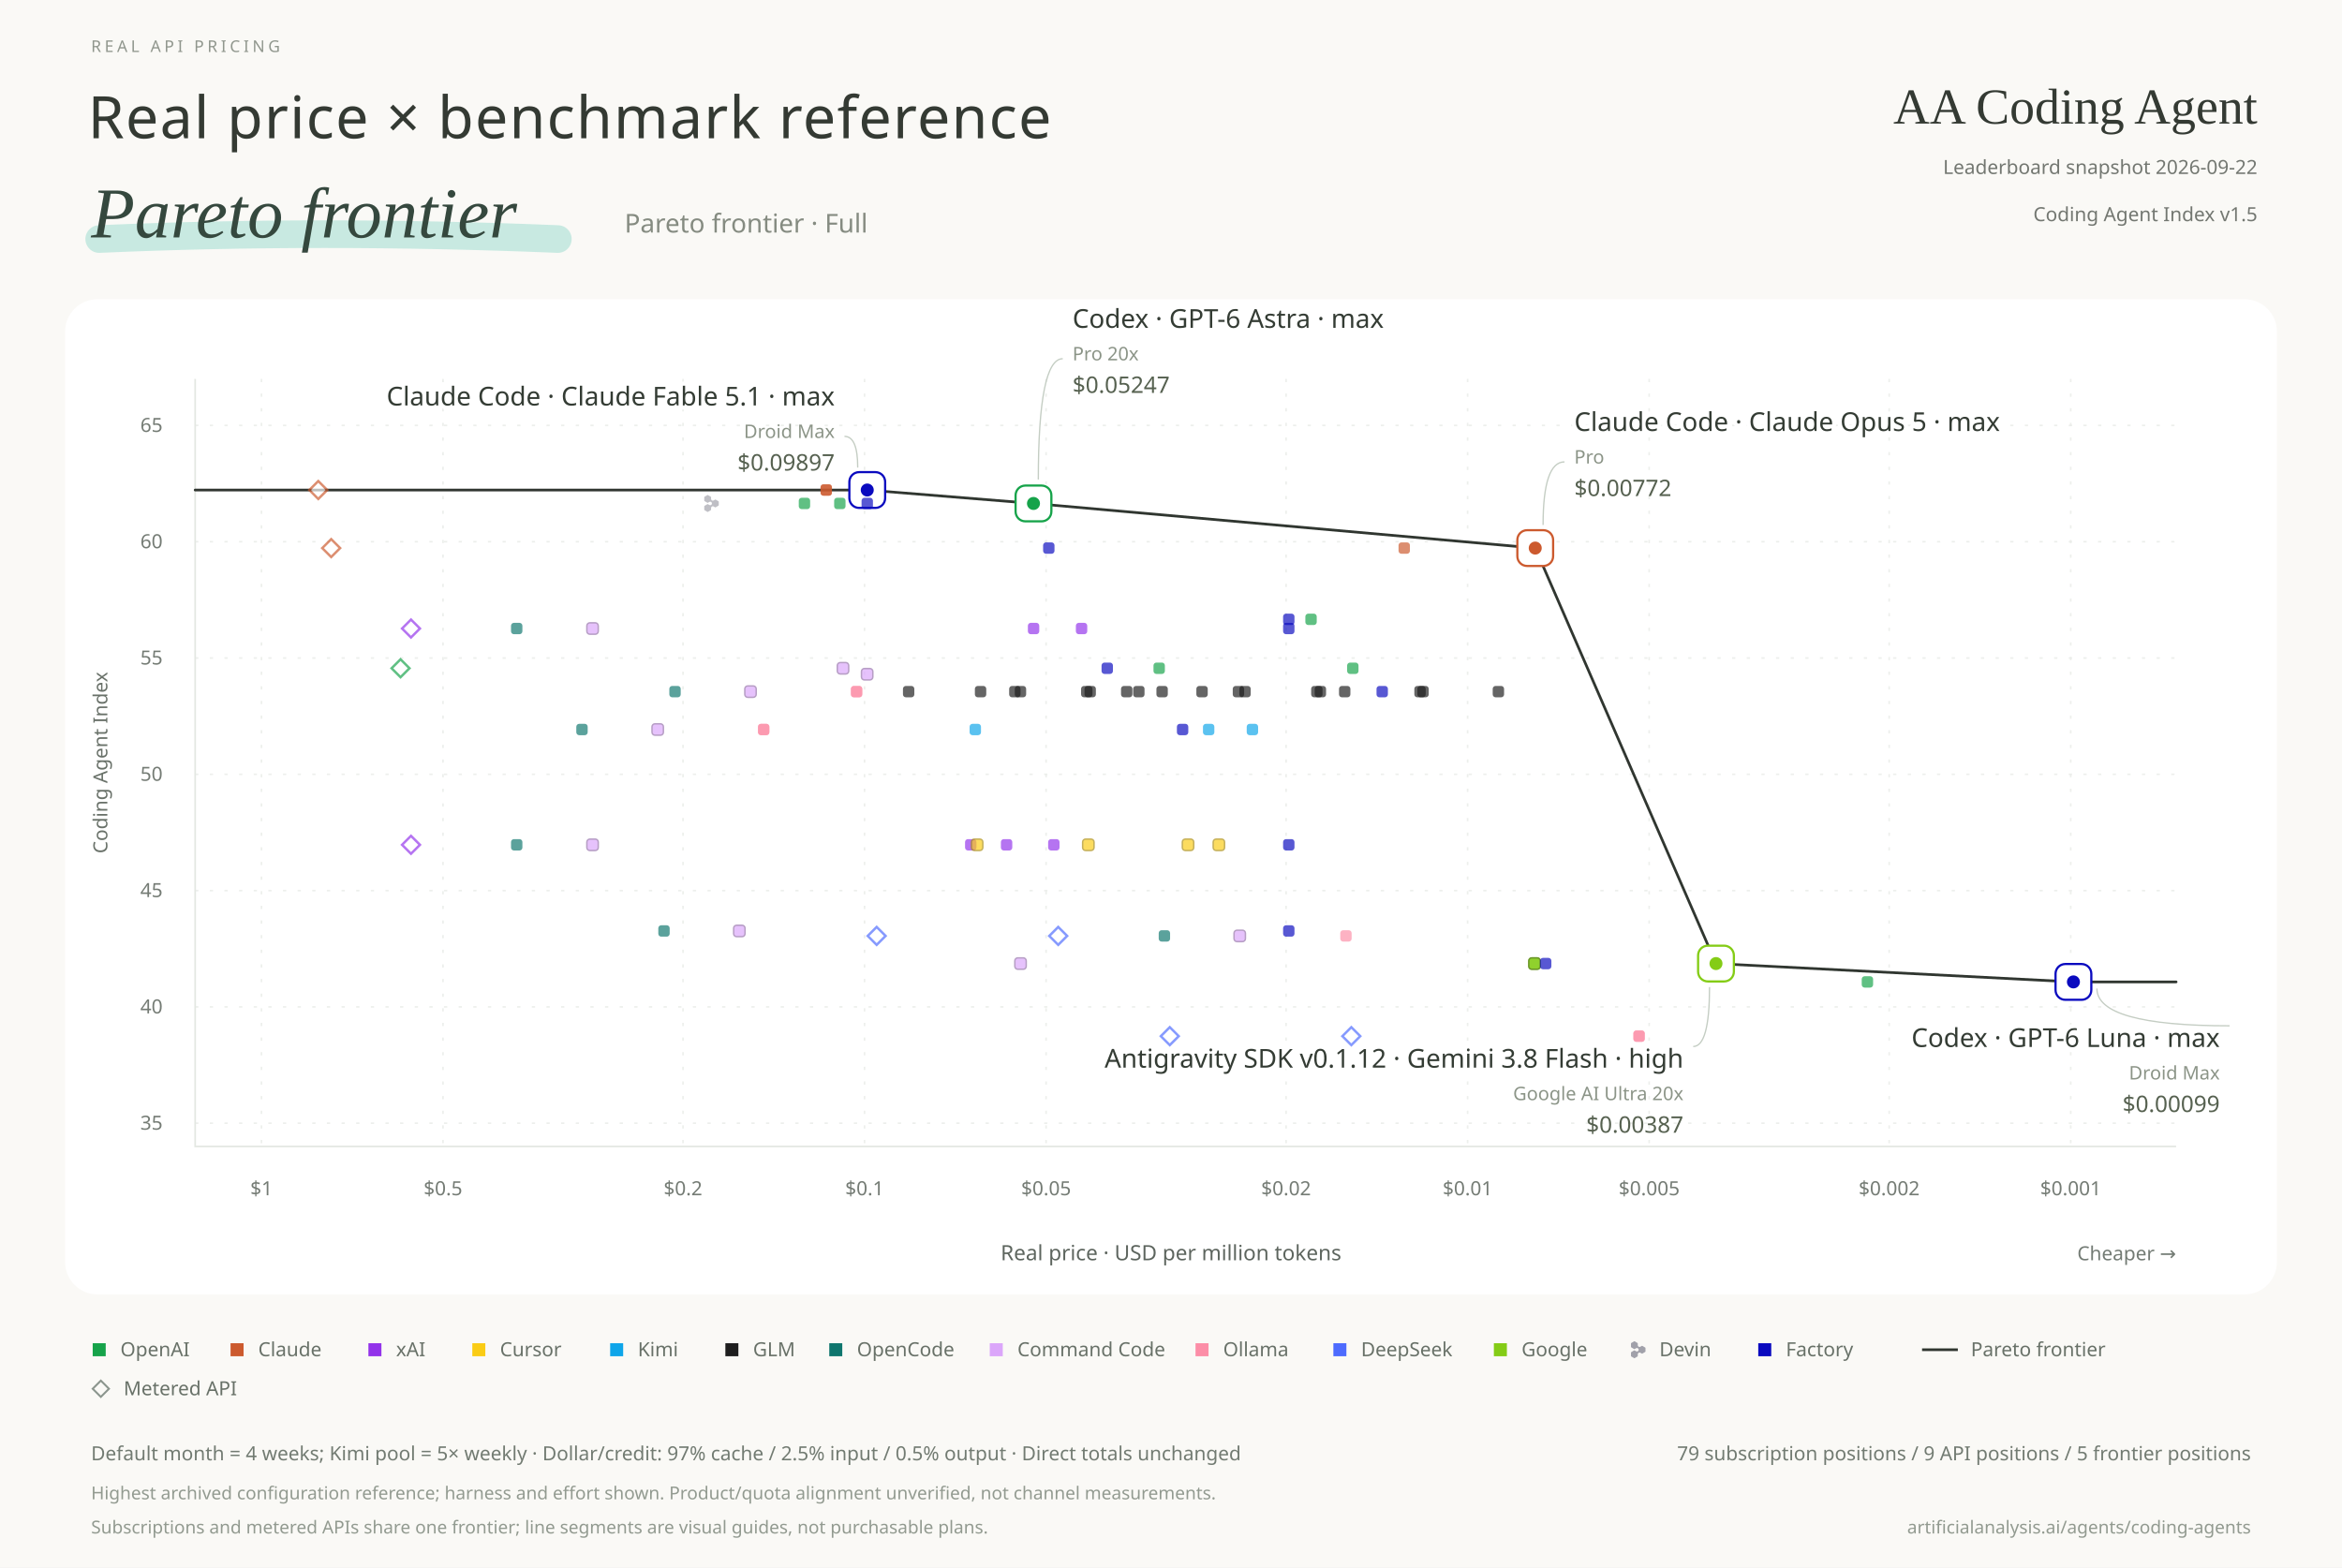
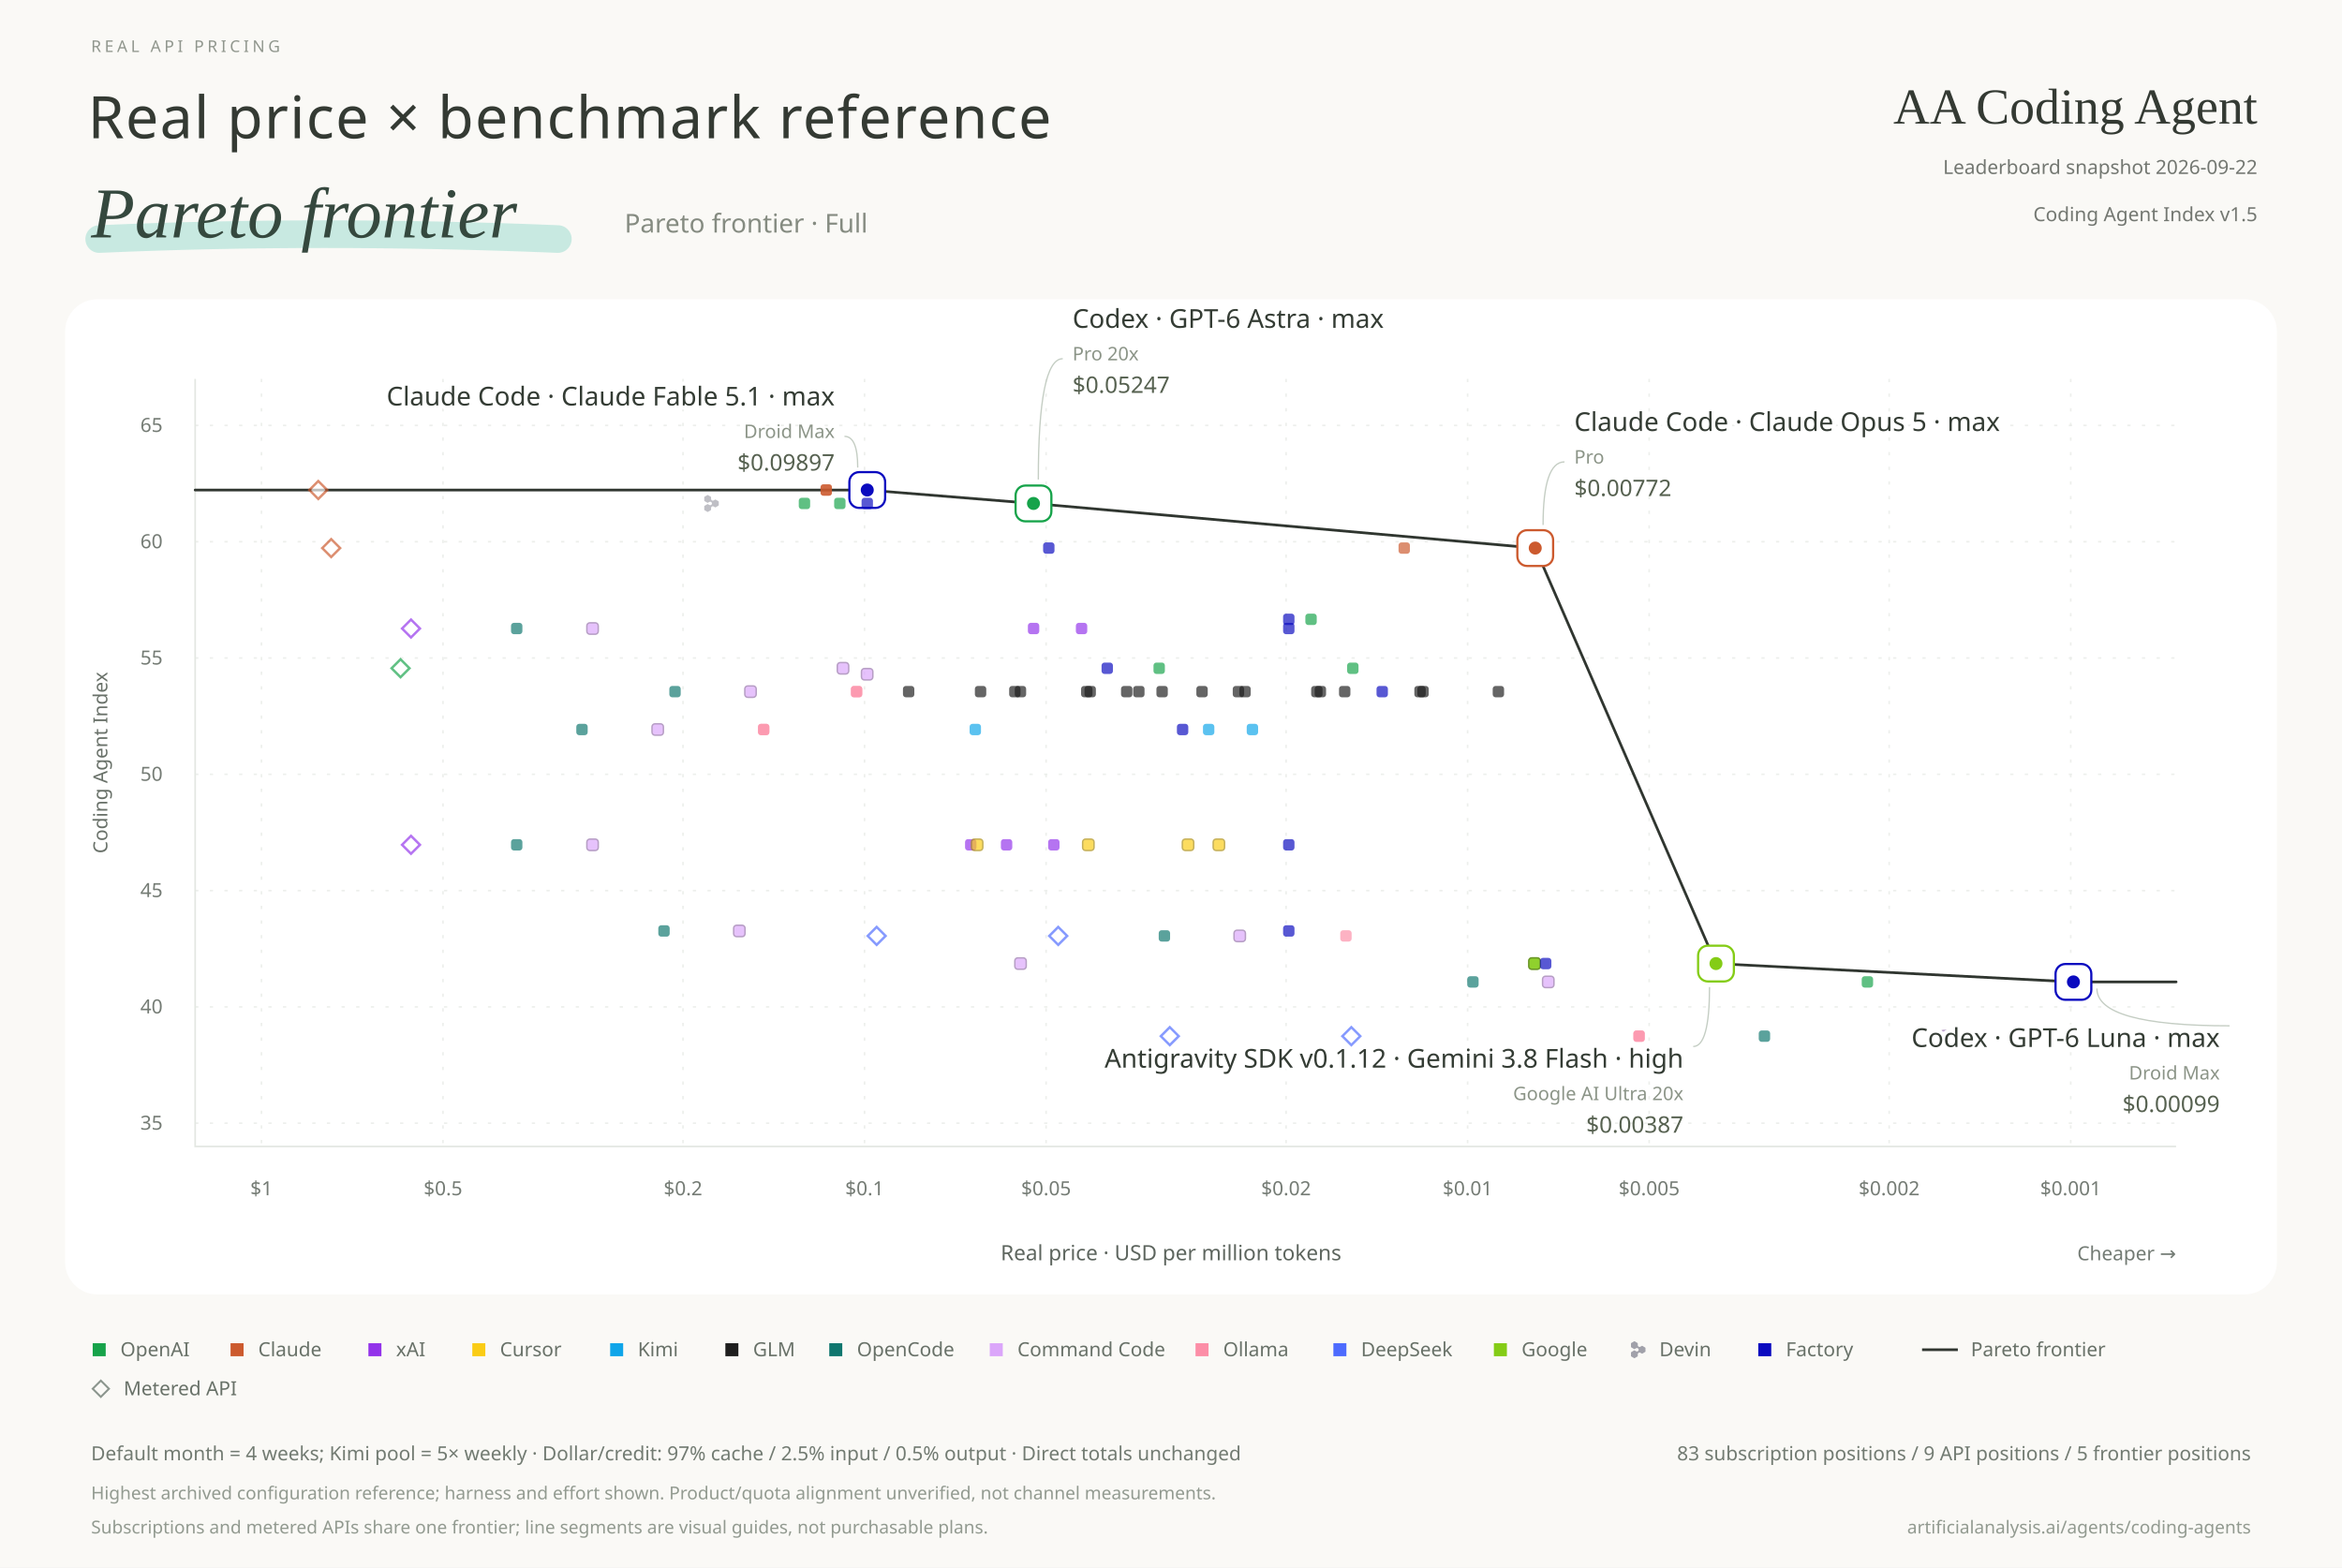
<svg xmlns="http://www.w3.org/2000/svg" width="1440" height="964" viewBox="0 0 1440 964" role="img" aria-labelledby="title desc">
  <style>text{font-family:"Microsoft YaHei","Segoe UI",sans-serif} .serif{font-family:"Times New Roman",serif} .number{font-family:"Segoe UI",sans-serif;font-variant-numeric:tabular-nums} .label-name{paint-order:stroke;stroke:#fff;stroke-width:5px;stroke-linejoin:round} .point:hover{opacity:1}</style>
  <rect width="1440" height="964" fill="#FAF9F6" />
  <text x="56.000" y="32.000" font-size="10" fill="#90968D" text-anchor="start" font-weight="400" letter-spacing="2.1">REAL API PRICING</text>
  <text x="54.000" y="85.000" font-size="36" fill="#343A33" text-anchor="start" font-weight="300" letter-spacing=".8">Real price × benchmark reference</text>
  <path d="M61 147 Q197 141 343 147" stroke="#9FDDD0" stroke-width="17" stroke-linecap="round" opacity=".55" fill="none" />
  <text x="56.000" y="146.000" font-size="44" fill="#35483E" text-anchor="start" font-weight="400" class="serif" font-style="italic">Pareto frontier</text>
  <text x="384.000" y="143.000" font-size="16" fill="#858B81" text-anchor="start" font-weight="300">Pareto frontier · Full</text>
  <text x="1388.000" y="76.000" font-size="31" fill="#343A33" text-anchor="end" font-weight="400" class="serif">AA Coding Agent</text>
  <text x="1388.000" y="107.000" font-size="12" fill="#737771" text-anchor="end" font-weight="400">Leaderboard snapshot  2026-09-22</text>
  <text x="1388.000" y="136.000" font-size="12" fill="#737771" text-anchor="end" font-weight="400">Coding Agent Index v1.5</text>
  <rect x="40" y="184" width="1360" height="612" rx="20" fill="#FFFFFF" />
  <path d="M1273.198 233V705" stroke="#E8EBE7" stroke-dasharray="2 7" opacity=".8" />
  <text x="1273.198" y="735.000" font-size="12" fill="#747B74" text-anchor="middle" font-weight="400" class="number">$0.001</text>
  <path d="M1161.573 233V705" stroke="#E8EBE7" stroke-dasharray="2 7" opacity=".8" />
  <text x="1161.573" y="735.000" font-size="12" fill="#747B74" text-anchor="middle" font-weight="400" class="number">$0.002</text>
  <path d="M1014.011 233V705" stroke="#E8EBE7" stroke-dasharray="2 7" opacity=".8" />
  <text x="1014.011" y="735.000" font-size="12" fill="#747B74" text-anchor="middle" font-weight="400" class="number">$0.005</text>
  <path d="M902.385 233V705" stroke="#E8EBE7" stroke-dasharray="2 7" opacity=".8" />
  <text x="902.385" y="735.000" font-size="12" fill="#747B74" text-anchor="middle" font-weight="400" class="number">$0.01</text>
  <path d="M790.759 233V705" stroke="#E8EBE7" stroke-dasharray="2 7" opacity=".8" />
  <text x="790.759" y="735.000" font-size="12" fill="#747B74" text-anchor="middle" font-weight="400" class="number">$0.02</text>
  <path d="M643.198 233V705" stroke="#E8EBE7" stroke-dasharray="2 7" opacity=".8" />
  <text x="643.198" y="735.000" font-size="12" fill="#747B74" text-anchor="middle" font-weight="400" class="number">$0.05</text>
  <path d="M531.572 233V705" stroke="#E8EBE7" stroke-dasharray="2 7" opacity=".8" />
  <text x="531.572" y="735.000" font-size="12" fill="#747B74" text-anchor="middle" font-weight="400" class="number">$0.1</text>
  <path d="M419.946 233V705" stroke="#E8EBE7" stroke-dasharray="2 7" opacity=".8" />
  <text x="419.946" y="735.000" font-size="12" fill="#747B74" text-anchor="middle" font-weight="400" class="number">$0.2</text>
  <path d="M272.384 233V705" stroke="#E8EBE7" stroke-dasharray="2 7" opacity=".8" />
  <text x="272.384" y="735.000" font-size="12" fill="#747B74" text-anchor="middle" font-weight="400" class="number">$0.5</text>
  <path d="M160.758 233V705" stroke="#E8EBE7" stroke-dasharray="2 7" opacity=".8" />
  <text x="160.758" y="735.000" font-size="12" fill="#747B74" text-anchor="middle" font-weight="400" class="number">$1</text>
  <path d="M120 690.697H1338" stroke="#E8EBE7" stroke-dasharray="2 7" opacity=".8" />
  <text x="100.000" y="694.697" font-size="12" fill="#747B74" text-anchor="end" font-weight="400" class="number">35</text>
  <path d="M120 619.182H1338" stroke="#E8EBE7" stroke-dasharray="2 7" opacity=".8" />
  <text x="100.000" y="623.182" font-size="12" fill="#747B74" text-anchor="end" font-weight="400" class="number">40</text>
  <path d="M120 547.667H1338" stroke="#E8EBE7" stroke-dasharray="2 7" opacity=".8" />
  <text x="100.000" y="551.667" font-size="12" fill="#747B74" text-anchor="end" font-weight="400" class="number">45</text>
  <path d="M120 476.152H1338" stroke="#E8EBE7" stroke-dasharray="2 7" opacity=".8" />
  <text x="100.000" y="480.152" font-size="12" fill="#747B74" text-anchor="end" font-weight="400" class="number">50</text>
  <path d="M120 404.636H1338" stroke="#E8EBE7" stroke-dasharray="2 7" opacity=".8" />
  <text x="100.000" y="408.636" font-size="12" fill="#747B74" text-anchor="end" font-weight="400" class="number">55</text>
  <path d="M120 333.121H1338" stroke="#E8EBE7" stroke-dasharray="2 7" opacity=".8" />
  <text x="100.000" y="337.121" font-size="12" fill="#747B74" text-anchor="end" font-weight="400" class="number">60</text>
  <path d="M120 261.606H1338" stroke="#E8EBE7" stroke-dasharray="2 7" opacity=".8" />
  <text x="100.000" y="265.606" font-size="12" fill="#747B74" text-anchor="end" font-weight="400" class="number">65</text>
  <path d="M120 233V705H1338" fill="none" stroke="#E3E7E2" />
  <text x="66.000" y="469.000" font-size="12" fill="#697169" text-anchor="middle" font-weight="400" transform="rotate(-90 66 469.0)">Coding Agent Index</text>
  <text x="720.000" y="775.000" font-size="13" fill="#5D655E" text-anchor="middle" font-weight="400">Real price · USD per million tokens</text>
  <text x="1338.000" y="775.000" font-size="12" fill="#737B74" text-anchor="end" font-weight="400">Cheaper →</text>
  <path id="frontier" d="M120.000,301.333 L533.238,301.333 L635.445,309.593 L943.954,337.035 L1055.090,592.532 L1274.865,603.815 L1338.000,603.815" fill="none" stroke="#303630" stroke-width="1.65" stroke-linecap="round" stroke-linejoin="round" />
  <g class="point" data-billing="subscription" data-frontier="false" data-price="0.032467532" data-score="54.5591" data-x="712.733" data-y="410.943" transform="translate(712.733 410.943)">
    <rect x="-3.5" y="-3.5" width="7" height="7" rx="1.8" fill="#16A34A" opacity=".68" />
  </g>
  <g class="point" data-billing="subscription" data-frontier="false" data-price="0.015501473" data-score="54.5591" data-x="831.792" data-y="410.943" transform="translate(831.792 410.943)">
    <rect x="-3.5" y="-3.5" width="7" height="7" rx="1.8" fill="#16A34A" opacity=".68" />
  </g>
  <g class="point" data-billing="subscription" data-frontier="false" data-price="0.12578616" data-score="61.645" data-x="494.626" data-y="309.593" transform="translate(494.626 309.593)">
    <rect x="-3.5" y="-3.5" width="7" height="7" rx="1.8" fill="#16A34A" opacity=".68" />
  </g>
  <g class="point" data-billing="subscription" data-frontier="false" data-price="0.018181818" data-score="56.6626" data-x="806.108" data-y="380.856" transform="translate(806.108 380.856)">
    <rect x="-3.5" y="-3.5" width="7" height="7" rx="1.8" fill="#16A34A" opacity=".68" />
  </g>
  <g class="point" data-billing="subscription" data-frontier="false" data-price="0.0021732044" data-score="41.0744" data-x="1148.197" data-y="603.815" transform="translate(1148.197 603.815)">
    <rect x="-3.5" y="-3.5" width="7" height="7" rx="1.8" fill="#16A34A" opacity=".68" />
  </g>
  <g class="point" data-billing="subscription" data-frontier="true" data-price="0.052465897" data-score="61.645" data-x="635.445" data-y="309.593" transform="translate(635.445 309.593)">
    <rect x="-11" y="-11" width="22" height="22" rx="6" fill="#FFF" stroke="#16A34A" stroke-width="1.35" />
    <circle r="4" fill="#16A34A" />
  </g>
  <g class="point" data-billing="subscription" data-frontier="false" data-price="0.1793722" data-score="61.645" data-x="437.476" data-y="309.593" transform="translate(437.476 309.593)">
    <path transform="translate(-4.46 -5.23) scale(0.091)" d="M0 38.652V14.835C7.06768e-06 13.788 0.546 12.821 1.431 12.298L21.581 0.393C22.467 -0.131 23.558 -0.131 24.444 0.393L44.594 12.298C45.48 12.821 46.025 13.788 46.025 14.835V26.998C46.114 31.04 48.201 34.938 51.872 37.108C55.544 39.277 59.886 39.178 63.351 37.235L73.644 31.153C74.53 30.63 75.621 30.63 76.507 31.153L96.657 43.058C97.543 43.582 98.088 44.549 98.088 45.596V69.406C98.088 70.453 97.543 71.42 96.657 71.943L76.507 83.849C75.621 84.372 74.53 84.372 73.644 83.849L63.434 77.816C59.956 75.828 55.574 75.71 51.873 77.896C48.202 80.065 46.115 83.963 46.026 88.005V100.165C46.026 101.212 45.48 102.179 44.595 102.702L24.445 114.607C23.559 115.131 22.468 115.131 21.582 114.607L1.432 102.702C0.547 102.179 0.001 101.212 0.001 100.165V76.355C0.001 75.308 0.547 74.341 1.432 73.817L21.582 61.912C22.468 61.389 23.559 61.389 24.445 61.912L34.762 68.008C38.222 69.937 42.553 70.031 46.215 67.867C49.916 65.68 52.006 61.737 52.063 57.66C51.975 53.619 49.887 49.303 46.216 47.133C42.545 44.964 38.202 45.063 34.737 47.006L24.397 53.15C23.507 53.679 22.409 53.678 21.52 53.149L1.423 41.184C0.542 40.66 -7.06754e-06 39.695 0 38.652Z" fill="#A1A1AA" opacity="0.68" />
  </g>
  <g class="point" data-billing="subscription" data-frontier="false" data-price="0.0077450601" data-score="41.8632" data-x="943.536" data-y="592.532" transform="translate(943.536 592.532)">
    <rect x="-3.5" y="-3.5" width="7" height="7" rx="1.8" fill="#84CC16" opacity=".68" stroke="#5A8B0F" stroke-width=".9" />
  </g>
  <g class="point" data-billing="subscription" data-frontier="false" data-price="0.0077481596" data-score="41.8632" data-x="943.472" data-y="592.532" transform="translate(943.472 592.532)">
    <rect x="-3.5" y="-3.5" width="7" height="7" rx="1.8" fill="#84CC16" opacity=".68" stroke="#5A8B0F" stroke-width=".9" />
  </g>
  <g class="point" data-billing="subscription" data-frontier="true" data-price="0.0038742735" data-score="41.8632" data-x="1055.090" data-y="592.532" transform="translate(1055.090 592.532)">
    <rect x="-11" y="-11" width="22" height="22" rx="6" fill="#FFF" stroke="#84CC16" stroke-width="1.35" />
    <circle r="4" fill="#84CC16" />
  </g>
  <g class="point" data-billing="subscription" data-frontier="true" data-price="0.0077249903" data-score="59.7264" data-x="943.954" data-y="337.035" transform="translate(943.954 337.035)">
    <rect x="-11" y="-11" width="22" height="22" rx="6" fill="#FFF" stroke="#CC5A2E" stroke-width="1.35" />
    <circle r="4" fill="#CC5A2E" />
  </g>
  <g class="point" data-billing="subscription" data-frontier="false" data-price="0.012738854" data-score="59.7264" data-x="863.401" data-y="337.035" transform="translate(863.401 337.035)">
    <rect x="-3.5" y="-3.5" width="7" height="7" rx="1.8" fill="#CC5A2E" opacity=".68" />
  </g>
  <g class="point" data-billing="subscription" data-frontier="false" data-price="0.11574074" data-score="62.2225" data-x="508.030" data-y="301.333" transform="translate(508.030 301.333)">
    <rect x="-3.5" y="-3.5" width="7" height="7" rx="1.8" fill="#CC5A2E" opacity=".68" />
  </g>
  <g class="point" data-billing="subscription" data-frontier="false" data-price="0.058139535" data-score="46.969" data-x="618.909" data-y="519.504" transform="translate(618.909 519.504)">
    <rect x="-3.5" y="-3.5" width="7" height="7" rx="1.8" fill="#9333EA" opacity=".68" />
  </g>
  <g class="point" data-billing="subscription" data-frontier="false" data-price="0.048543689" data-score="46.969" data-x="647.958" data-y="519.504" transform="translate(647.958 519.504)">
    <rect x="-3.5" y="-3.5" width="7" height="7" rx="1.8" fill="#9333EA" opacity=".68" />
  </g>
  <g class="point" data-billing="subscription" data-frontier="false" data-price="0.066666667" data-score="46.969" data-x="596.869" data-y="519.504" transform="translate(596.869 519.504)">
    <rect x="-3.5" y="-3.5" width="7" height="7" rx="1.8" fill="#9333EA" opacity=".68" />
  </g>
  <g class="point" data-billing="subscription" data-frontier="false" data-price="0.052447552" data-score="56.26764360706693" data-x="635.501" data-y="386.505" transform="translate(635.501 386.505)">
    <rect x="-3.5" y="-3.5" width="7" height="7" rx="1.8" fill="#9333EA" opacity=".68" />
  </g>
  <g class="point" data-billing="subscription" data-frontier="false" data-price="0.043668122" data-score="56.26764360706693" data-x="665.003" data-y="386.505" transform="translate(665.003 386.505)">
    <rect x="-3.5" y="-3.5" width="7" height="7" rx="1.8" fill="#9333EA" opacity=".68" />
  </g>
  <g class="point" data-billing="subscription" data-frontier="false" data-price="0.025849813" data-score="46.969" data-x="749.440" data-y="519.504" transform="translate(749.440 519.504)">
    <rect x="-3.5" y="-3.5" width="7" height="7" rx="1.8" fill="#FACC15" opacity=".68" stroke="#AA8B0E" stroke-width=".9" />
  </g>
  <g class="point" data-billing="subscription" data-frontier="false" data-price="0.065061809" data-score="46.969" data-x="600.793" data-y="519.504" transform="translate(600.793 519.504)">
    <rect x="-3.5" y="-3.5" width="7" height="7" rx="1.8" fill="#FACC15" opacity=".68" stroke="#AA8B0E" stroke-width=".9" />
  </g>
  <g class="point" data-billing="subscription" data-frontier="false" data-price="0.042553191" data-score="46.969" data-x="669.169" data-y="519.504" transform="translate(669.169 519.504)">
    <rect x="-3.5" y="-3.5" width="7" height="7" rx="1.8" fill="#FACC15" opacity=".68" stroke="#AA8B0E" stroke-width=".9" />
  </g>
  <g class="point" data-billing="subscription" data-frontier="false" data-price="0.029081039" data-score="46.969" data-x="730.472" data-y="519.504" transform="translate(730.472 519.504)">
    <rect x="-3.5" y="-3.5" width="7" height="7" rx="1.8" fill="#FACC15" opacity=".68" stroke="#AA8B0E" stroke-width=".9" />
  </g>
  <g class="point" data-billing="subscription" data-frontier="false" data-price="0.026878015" data-score="51.9259" data-x="743.159" data-y="448.605" transform="translate(743.159 448.605)">
    <rect x="-3.5" y="-3.5" width="7" height="7" rx="1.8" fill="#0EA5E9" opacity=".68" />
  </g>
  <g class="point" data-billing="subscription" data-frontier="false" data-price="0.065517241" data-score="51.9259" data-x="599.669" data-y="448.605" transform="translate(599.669 448.605)">
    <rect x="-3.5" y="-3.5" width="7" height="7" rx="1.8" fill="#0EA5E9" opacity=".68" />
  </g>
  <g class="point" data-billing="subscription" data-frontier="false" data-price="0.022742936" data-score="51.9259" data-x="770.062" data-y="448.605" transform="translate(770.062 448.605)">
    <rect x="-3.5" y="-3.5" width="7" height="7" rx="1.8" fill="#0EA5E9" opacity=".68" />
  </g>
  <g class="point" data-billing="subscription" data-frontier="false" data-price="0.084502269" data-score="53.5548" data-x="558.690" data-y="425.307" transform="translate(558.690 425.307)">
    <rect x="-3.5" y="-3.5" width="7" height="7" rx="1.8" fill="#1E1E1E" opacity=".68" />
  </g>
  <g class="point" data-billing="subscription" data-frontier="false" data-price="0.056334846" data-score="53.5548" data-x="623.987" data-y="425.307" transform="translate(623.987 425.307)">
    <rect x="-3.5" y="-3.5" width="7" height="7" rx="1.8" fill="#1E1E1E" opacity=".68" />
  </g>
  <g class="point" data-billing="subscription" data-frontier="false" data-price="0.042251135" data-score="53.5548" data-x="670.316" data-y="425.307" transform="translate(670.316 425.307)">
    <rect x="-3.5" y="-3.5" width="7" height="7" rx="1.8" fill="#1E1E1E" opacity=".68" />
  </g>
  <g class="point" data-billing="subscription" data-frontier="false" data-price="0.035089925" data-score="53.5548" data-x="700.224" data-y="425.307" transform="translate(700.224 425.307)">
    <rect x="-3.5" y="-3.5" width="7" height="7" rx="1.8" fill="#1E1E1E" opacity=".68" />
  </g>
  <g class="point" data-billing="subscription" data-frontier="false" data-price="0.023393284" data-score="53.5548" data-x="765.521" data-y="425.307" transform="translate(765.521 425.307)">
    <rect x="-3.5" y="-3.5" width="7" height="7" rx="1.8" fill="#1E1E1E" opacity=".68" />
  </g>
  <g class="point" data-billing="subscription" data-frontier="false" data-price="0.017544963" data-score="53.5548" data-x="811.850" data-y="425.307" transform="translate(811.850 425.307)">
    <rect x="-3.5" y="-3.5" width="7" height="7" rx="1.8" fill="#1E1E1E" opacity=".68" />
  </g>
  <g class="point" data-billing="subscription" data-frontier="false" data-price="0.064212177" data-score="53.5548" data-x="602.910" data-y="425.307" transform="translate(602.910 425.307)">
    <rect x="-3.5" y="-3.5" width="7" height="7" rx="1.8" fill="#1E1E1E" opacity=".68" />
  </g>
  <g class="point" data-billing="subscription" data-frontier="false" data-price="0.042808118" data-score="53.5548" data-x="668.207" data-y="425.307" transform="translate(668.207 425.307)">
    <rect x="-3.5" y="-3.5" width="7" height="7" rx="1.8" fill="#1E1E1E" opacity=".68" />
  </g>
  <g class="point" data-billing="subscription" data-frontier="false" data-price="0.032106088" data-score="53.5548" data-x="714.536" data-y="425.307" transform="translate(714.536 425.307)">
    <rect x="-3.5" y="-3.5" width="7" height="7" rx="1.8" fill="#1E1E1E" opacity=".68" />
  </g>
  <g class="point" data-billing="subscription" data-frontier="false" data-price="0.01778367" data-score="53.5548" data-x="809.674" data-y="425.307" transform="translate(809.674 425.307)">
    <rect x="-3.5" y="-3.5" width="7" height="7" rx="1.8" fill="#1E1E1E" opacity=".68" />
  </g>
  <g class="point" data-billing="subscription" data-frontier="false" data-price="0.01185578" data-score="53.5548" data-x="874.971" data-y="425.307" transform="translate(874.971 425.307)">
    <rect x="-3.5" y="-3.5" width="7" height="7" rx="1.8" fill="#1E1E1E" opacity=".68" />
  </g>
  <g class="point" data-billing="subscription" data-frontier="false" data-price="0.0088918349" data-score="53.5548" data-x="921.300" data-y="425.307" transform="translate(921.300 425.307)">
    <rect x="-3.5" y="-3.5" width="7" height="7" rx="1.8" fill="#1E1E1E" opacity=".68" />
  </g>
  <g class="point" data-billing="subscription" data-frontier="false" data-price="0.055141311" data-score="53.5548" data-x="627.435" data-y="425.307" transform="translate(627.435 425.307)">
    <rect x="-3.5" y="-3.5" width="7" height="7" rx="1.8" fill="#1E1E1E" opacity=".68" />
  </g>
  <g class="point" data-billing="subscription" data-frontier="false" data-price="0.036752379" data-score="53.5548" data-x="692.770" data-y="425.307" transform="translate(692.770 425.307)">
    <rect x="-3.5" y="-3.5" width="7" height="7" rx="1.8" fill="#1E1E1E" opacity=".68" />
  </g>
  <g class="point" data-billing="subscription" data-frontier="false" data-price="0.027565877" data-score="53.5548" data-x="739.089" data-y="425.307" transform="translate(739.089 425.307)">
    <rect x="-3.5" y="-3.5" width="7" height="7" rx="1.8" fill="#1E1E1E" opacity=".68" />
  </g>
  <g class="point" data-billing="subscription" data-frontier="false" data-price="0.023990051" data-score="53.5548" data-x="761.464" data-y="425.307" transform="translate(761.464 425.307)">
    <rect x="-3.5" y="-3.5" width="7" height="7" rx="1.8" fill="#1E1E1E" opacity=".68" />
  </g>
  <g class="point" data-billing="subscription" data-frontier="false" data-price="0.015989671" data-score="53.5548" data-x="826.799" data-y="425.307" transform="translate(826.799 425.307)">
    <rect x="-3.5" y="-3.5" width="7" height="7" rx="1.8" fill="#1E1E1E" opacity=".68" />
  </g>
  <g class="point" data-billing="subscription" data-frontier="false" data-price="0.011992946" data-score="53.5548" data-x="873.118" data-y="425.307" transform="translate(873.118 425.307)">
    <rect x="-3.5" y="-3.5" width="7" height="7" rx="1.8" fill="#1E1E1E" opacity=".68" />
  </g>
  <g class="point" data-billing="subscription" data-frontier="false" data-price="0.37735849" data-score="46.969" data-x="317.704" data-y="519.504" transform="translate(317.704 519.504)">
    <rect x="-3.5" y="-3.5" width="7" height="7" rx="1.8" fill="#0F766E" opacity=".68" />
  </g>
  <g class="point" data-billing="subscription" data-frontier="false" data-price="0.37735849" data-score="56.26764360706693" data-x="317.704" data-y="386.505" transform="translate(317.704 386.505)">
    <rect x="-3.5" y="-3.5" width="7" height="7" rx="1.8" fill="#0F766E" opacity=".68" />
  </g>
+   <g class="point" data-billing="subscription" data-frontier="false" data-price="0.0098000784" data-score="41.0744" data-x="905.637" data-y="603.815" transform="translate(905.637 603.815)">
+     <rect x="-3.5" y="-3.5" width="7" height="7" rx="1.8" fill="#0F766E" opacity=".68" />
+   </g>
  <g class="point" data-billing="subscription" data-frontier="false" data-price="0.20618557" data-score="53.5548" data-x="415.041" data-y="425.307" transform="translate(415.041 425.307)">
    <rect x="-3.5" y="-3.5" width="7" height="7" rx="1.8" fill="#0F766E" opacity=".68" />
  </g>
  <g class="point" data-billing="subscription" data-frontier="false" data-price="0.29411765" data-score="51.9259" data-x="357.838" data-y="448.605" transform="translate(357.838 448.605)">
    <rect x="-3.5" y="-3.5" width="7" height="7" rx="1.8" fill="#0F766E" opacity=".68" />
  </g>
  <g class="point" data-billing="subscription" data-frontier="false" data-price="0.21505376" data-score="43.2653" data-x="408.259" data-y="572.478" transform="translate(408.259 572.478)">
    <rect x="-3.5" y="-3.5" width="7" height="7" rx="1.8" fill="#0F766E" opacity=".68" />
  </g>
  <g class="point" data-billing="subscription" data-frontier="false" data-price="0.031826862" data-score="43.052" data-x="715.942" data-y="575.529" transform="translate(715.942 575.529)">
    <rect x="-3.5" y="-3.5" width="7" height="7" rx="1.8" fill="#0F766E" opacity=".68" />
  </g>
+   <g class="point" data-billing="subscription" data-frontier="false" data-price="0.0032199897" data-score="38.7425" data-x="1084.879" data-y="637.168" transform="translate(1084.879 637.168)">
+     <rect x="-3.5" y="-3.5" width="7" height="7" rx="1.8" fill="#0F766E" opacity=".68" />
+   </g>
  <g class="point" data-billing="subscription" data-frontier="false" data-price="0.10857763" data-score="54.5591" data-x="518.319" data-y="410.943" transform="translate(518.319 410.943)">
    <rect x="-3.5" y="-3.5" width="7" height="7" rx="1.8" fill="#DBA6FA" opacity=".68" stroke="#9571AA" stroke-width=".9" />
  </g>
+   <g class="point" data-billing="subscription" data-frontier="false" data-price="0.0016099948" data-score="38.7425" data-x="1196.505" data-y="637.168" transform="translate(1196.505 637.168)">
+     <rect x="-3.5" y="-3.5" width="7" height="7" rx="1.8" fill="#DBA6FA" opacity=".68" stroke="#9571AA" stroke-width=".9" />
+   </g>
  <g class="point" data-billing="subscription" data-frontier="false" data-price="0.055126792" data-score="41.8632" data-x="627.478" data-y="592.532" transform="translate(627.478 592.532)">
    <rect x="-3.5" y="-3.5" width="7" height="7" rx="1.8" fill="#DBA6FA" opacity=".68" stroke="#9571AA" stroke-width=".9" />
  </g>
  <g class="point" data-billing="subscription" data-frontier="false" data-price="0.023872046" data-score="43.052" data-x="762.259" data-y="575.529" transform="translate(762.259 575.529)">
    <rect x="-3.5" y="-3.5" width="7" height="7" rx="1.8" fill="#DBA6FA" opacity=".68" stroke="#9571AA" stroke-width=".9" />
  </g>
  <g class="point" data-billing="subscription" data-frontier="false" data-price="0.16129032" data-score="43.2653" data-x="454.588" data-y="572.478" transform="translate(454.588 572.478)">
    <rect x="-3.5" y="-3.5" width="7" height="7" rx="1.8" fill="#DBA6FA" opacity=".68" stroke="#9571AA" stroke-width=".9" />
  </g>
  <g class="point" data-billing="subscription" data-frontier="false" data-price="0.28248588" data-score="56.26764360706693" data-x="364.336" data-y="386.505" transform="translate(364.336 386.505)">
+     <rect x="-3.5" y="-3.5" width="7" height="7" rx="1.8" fill="#DBA6FA" opacity=".68" stroke="#9571AA" stroke-width=".9" />
+   </g>
+   <g class="point" data-billing="subscription" data-frontier="false" data-price="0.0073502389" data-score="41.0744" data-x="951.962" data-y="603.815" transform="translate(951.962 603.815)">
    <rect x="-3.5" y="-3.5" width="7" height="7" rx="1.8" fill="#DBA6FA" opacity=".68" stroke="#9571AA" stroke-width=".9" />
  </g>
  <g class="point" data-billing="subscription" data-frontier="false" data-price="0.15455951" data-score="53.5548" data-x="461.452" data-y="425.307" transform="translate(461.452 425.307)">
    <rect x="-3.5" y="-3.5" width="7" height="7" rx="1.8" fill="#DBA6FA" opacity=".68" stroke="#9571AA" stroke-width=".9" />
  </g>
  <g class="point" data-billing="subscription" data-frontier="false" data-price="0.099009901" data-score="54.3027" data-x="533.174" data-y="414.610" transform="translate(533.174 414.610)">
    <rect x="-3.5" y="-3.5" width="7" height="7" rx="1.8" fill="#DBA6FA" opacity=".68" stroke="#9571AA" stroke-width=".9" />
  </g>
  <g class="point" data-billing="subscription" data-frontier="false" data-price="0.22026432" data-score="51.9259" data-x="404.403" data-y="448.605" transform="translate(404.403 448.605)">
    <rect x="-3.5" y="-3.5" width="7" height="7" rx="1.8" fill="#DBA6FA" opacity=".68" stroke="#9571AA" stroke-width=".9" />
  </g>
  <g class="point" data-billing="subscription" data-frontier="false" data-price="0.28248588" data-score="46.969" data-x="364.336" data-y="519.504" transform="translate(364.336 519.504)">
    <rect x="-3.5" y="-3.5" width="7" height="7" rx="1.8" fill="#DBA6FA" opacity=".68" stroke="#9571AA" stroke-width=".9" />
  </g>
  <g class="point" data-billing="subscription" data-frontier="false" data-price="0.0051966949" data-score="38.7425" data-x="1007.797" data-y="637.168" transform="translate(1007.797 637.168)">
    <rect x="-3.5" y="-3.5" width="7" height="7" rx="1.8" fill="#FC8EA7" opacity=".68" />
  </g>
  <g class="point" data-billing="subscription" data-frontier="false" data-price="0.015913431" data-score="43.052" data-x="827.568" data-y="575.529" transform="translate(827.568 575.529)">
    <rect x="-3.5" y="-3.5" width="7" height="7" rx="1.8" fill="#FC8EA7" opacity=".68" />
  </g>
  <g class="point" data-billing="subscription" data-frontier="false" data-price="0.10309278" data-score="53.5548" data-x="526.666" data-y="425.307" transform="translate(526.666 425.307)">
    <rect x="-3.5" y="-3.5" width="7" height="7" rx="1.8" fill="#FC8EA7" opacity=".68" />
  </g>
  <g class="point" data-billing="subscription" data-frontier="false" data-price="0.14695077" data-score="51.9259" data-x="469.582" data-y="448.605" transform="translate(469.582 448.605)">
    <rect x="-3.5" y="-3.5" width="7" height="7" rx="1.8" fill="#FC8EA7" opacity=".68" />
  </g>
  <g class="point" data-billing="subscription" data-frontier="false" data-price="0.0051966679" data-score="38.7425" data-x="1007.798" data-y="637.168" transform="translate(1007.798 637.168)">
    <rect x="-3.5" y="-3.5" width="7" height="7" rx="1.8" fill="#FC8EA7" opacity=".68" />
  </g>
  <g class="point" data-billing="subscription" data-frontier="false" data-price="0.10307153" data-score="53.5548" data-x="526.700" data-y="425.307" transform="translate(526.700 425.307)">
    <rect x="-3.5" y="-3.5" width="7" height="7" rx="1.8" fill="#FC8EA7" opacity=".68" />
  </g>
  <g class="point" data-billing="subscription" data-frontier="false" data-price="0.14699397" data-score="51.9259" data-x="469.535" data-y="448.605" transform="translate(469.535 448.605)">
    <rect x="-3.5" y="-3.5" width="7" height="7" rx="1.8" fill="#FC8EA7" opacity=".68" />
  </g>
  <g class="point" data-billing="subscription" data-frontier="false" data-price="0.11575414" data-score="62.2225" data-x="508.011" data-y="301.333" transform="translate(508.011 301.333)">
    <rect x="-3.5" y="-3.5" width="7" height="7" rx="1.8" fill="#CC5A2E" opacity=".68" />
  </g>
  <g class="point" data-billing="subscription" data-frontier="false" data-price="0.10989011" data-score="61.645" data-x="516.384" data-y="309.593" transform="translate(516.384 309.593)">
    <rect x="-3.5" y="-3.5" width="7" height="7" rx="1.8" fill="#16A34A" opacity=".68" />
  </g>
  <g class="point" data-billing="subscription" data-frontier="true" data-price="0.098970705" data-score="62.2225" data-x="533.238" data-y="301.333" transform="translate(533.238 301.333)">
    <rect x="-11" y="-11" width="22" height="22" rx="6" fill="#FFF" stroke="#0A0ABF" stroke-width="1.35" />
    <circle r="4" fill="#0A0ABF" />
  </g>
  <g class="point" data-billing="subscription" data-frontier="false" data-price="0.049485352" data-score="59.7264" data-x="644.864" data-y="337.035" transform="translate(644.864 337.035)">
    <rect x="-3.5" y="-3.5" width="7" height="7" rx="1.8" fill="#0A0ABF" opacity=".68" />
  </g>
  <g class="point" data-billing="subscription" data-frontier="false" data-price="0.098970705" data-score="61.645" data-x="533.238" data-y="309.593" transform="translate(533.238 309.593)">
    <rect x="-3.5" y="-3.5" width="7" height="7" rx="1.8" fill="#0A0ABF" opacity=".68" />
  </g>
  <g class="point" data-billing="subscription" data-frontier="false" data-price="0.019794141" data-score="56.6626" data-x="792.425" data-y="380.856" transform="translate(792.425 380.856)">
    <rect x="-3.5" y="-3.5" width="7" height="7" rx="1.8" fill="#0A0ABF" opacity=".68" />
  </g>
  <g class="point" data-billing="subscription" data-frontier="true" data-price="0.00098970705" data-score="41.0744" data-x="1274.865" data-y="603.815" transform="translate(1274.865 603.815)">
    <rect x="-11" y="-11" width="22" height="22" rx="6" fill="#FFF" stroke="#0A0ABF" stroke-width="1.35" />
    <circle r="4" fill="#0A0ABF" />
  </g>
  <g class="point" data-billing="subscription" data-frontier="false" data-price="0.039588282" data-score="54.5591" data-x="680.799" data-y="410.943" transform="translate(680.799 410.943)">
    <rect x="-3.5" y="-3.5" width="7" height="7" rx="1.8" fill="#0A0ABF" opacity=".68" />
  </g>
  <g class="point" data-billing="subscription" data-frontier="false" data-price="0.0074228029" data-score="41.8632" data-x="950.380" data-y="592.532" transform="translate(950.380 592.532)">
    <rect x="-3.5" y="-3.5" width="7" height="7" rx="1.8" fill="#0A0ABF" opacity=".68" />
  </g>
  <g class="point" data-billing="subscription" data-frontier="false" data-price="0.019794141" data-score="56.26764360706693" data-x="792.425" data-y="386.505" transform="translate(792.425 386.505)">
    <rect x="-3.5" y="-3.5" width="7" height="7" rx="1.8" fill="#0A0ABF" opacity=".68" />
  </g>
  <g class="point" data-billing="subscription" data-frontier="false" data-price="0.019794141" data-score="46.969" data-x="792.425" data-y="519.504" transform="translate(792.425 519.504)">
    <rect x="-3.5" y="-3.5" width="7" height="7" rx="1.8" fill="#0A0ABF" opacity=".68" />
  </g>
  <g class="point" data-billing="subscription" data-frontier="false" data-price="0.013855885" data-score="53.5548" data-x="849.865" data-y="425.307" transform="translate(849.865 425.307)">
    <rect x="-3.5" y="-3.5" width="7" height="7" rx="1.8" fill="#0A0ABF" opacity=".68" />
  </g>
  <g class="point" data-billing="subscription" data-frontier="false" data-price="0.029691211" data-score="51.9259" data-x="727.128" data-y="448.605" transform="translate(727.128 448.605)">
    <rect x="-3.5" y="-3.5" width="7" height="7" rx="1.8" fill="#0A0ABF" opacity=".68" />
  </g>
  <g class="point" data-billing="subscription" data-frontier="false" data-price="0.019794141" data-score="43.2653" data-x="792.425" data-y="572.478" transform="translate(792.425 572.478)">
    <rect x="-3.5" y="-3.5" width="7" height="7" rx="1.8" fill="#0A0ABF" opacity=".68" />
  </g>
  <g class="point" data-billing="metered" data-frontier="false" data-price="0.01559" data-score="38.7425" data-x="830.875" data-y="637.168" transform="translate(830.875 637.168)">
    <path d="M0 -5.5L5.5 0 0 5.5 -5.5 0Z" fill="white" stroke="#4D6BFE" stroke-width="1.5" opacity=".68" />
  </g>
  <g class="point" data-billing="metered" data-frontier="false" data-price="0.03118" data-score="38.7425" data-x="719.249" data-y="637.168" transform="translate(719.249 637.168)">
    <path d="M0 -5.5L5.5 0 0 5.5 -5.5 0Z" fill="white" stroke="#4D6BFE" stroke-width="1.5" opacity=".68" />
  </g>
  <g class="point" data-billing="metered" data-frontier="false" data-price="0.04774" data-score="43.052" data-x="650.646" data-y="575.529" transform="translate(650.646 575.529)">
    <path d="M0 -5.5L5.5 0 0 5.5 -5.5 0Z" fill="white" stroke="#4D6BFE" stroke-width="1.5" opacity=".68" />
  </g>
  <g class="point" data-billing="metered" data-frontier="false" data-price="0.09548" data-score="43.052" data-x="539.020" data-y="575.529" transform="translate(539.020 575.529)">
    <path d="M0 -5.5L5.5 0 0 5.5 -5.5 0Z" fill="white" stroke="#4D6BFE" stroke-width="1.5" opacity=".68" />
  </g>
  <g class="point" data-billing="metered" data-frontier="false" data-price="0.588" data-score="54.5591" data-x="246.276" data-y="410.943" transform="translate(246.276 410.943)">
    <path d="M0 -5.5L5.5 0 0 5.5 -5.5 0Z" fill="white" stroke="#16A34A" stroke-width="1.5" opacity=".68" />
  </g>
  <g class="point" data-billing="metered" data-frontier="false" data-price="0.565" data-score="46.969" data-x="252.702" data-y="519.504" transform="translate(252.702 519.504)">
    <path d="M0 -5.5L5.5 0 0 5.5 -5.5 0Z" fill="white" stroke="#9333EA" stroke-width="1.5" opacity=".68" />
  </g>
  <g class="point" data-billing="metered" data-frontier="false" data-price="0.565" data-score="56.26764360706693" data-x="252.702" data-y="386.505" transform="translate(252.702 386.505)">
    <path d="M0 -5.5L5.5 0 0 5.5 -5.5 0Z" fill="white" stroke="#9333EA" stroke-width="1.5" opacity=".68" />
  </g>
  <g class="point" data-billing="metered" data-frontier="false" data-price="0.76625" data-score="59.7264" data-x="203.635" data-y="337.035" transform="translate(203.635 337.035)">
    <path d="M0 -5.5L5.5 0 0 5.5 -5.5 0Z" fill="white" stroke="#CC5A2E" stroke-width="1.5" opacity=".68" />
  </g>
  <g class="point" data-billing="metered" data-frontier="false" data-price="0.805" data-score="62.2225" data-x="195.690" data-y="301.333" transform="translate(195.690 301.333)">
    <path d="M0 -5.5L5.5 0 0 5.5 -5.5 0Z" fill="white" stroke="#CC5A2E" stroke-width="1.5" opacity=".68" />
  </g>
  <g class="front-label" data-model="claude-fable-5.1">
    <path d="M527.380,287.524Q527.380,268.333 519.238,268.333" stroke="#C4CDC3" stroke-width=".8" fill="none" />
    <text x="513.238" y="249.333" font-size="16" fill="#343C34" text-anchor="end" font-weight="400" class="label-name">Claude Code · Claude Fable 5.1 · max</text>
    <text x="513.238" y="269.333" font-size="11.5" fill="#8B9487" text-anchor="end" font-weight="400">Droid Max</text>
    <text x="513.238" y="289.333" font-size="14" fill="#566150" text-anchor="end" font-weight="400" class="number">$0.09897</text>
  </g>
  <g class="front-label" data-model="gpt-6-astra">
    <path d="M638.419,294.890Q638.419,220.593 653.445,220.593" stroke="#C4CDC3" stroke-width=".8" fill="none" />
    <text x="659.445" y="201.593" font-size="16" fill="#343C34" text-anchor="start" font-weight="400" class="label-name">Codex · GPT-6 Astra · max</text>
    <text x="659.445" y="221.593" font-size="11.5" fill="#8B9487" text-anchor="start" font-weight="400">Pro 20x</text>
    <text x="659.445" y="241.593" font-size="14" fill="#566150" text-anchor="start" font-weight="400" class="number">$0.05247</text>
  </g>
  <g class="front-label" data-model="claude-opus-5">
    <path d="M948.778,322.831Q948.778,284.035 961.954,284.035" stroke="#C4CDC3" stroke-width=".8" fill="none" />
    <text x="967.954" y="265.035" font-size="16" fill="#343C34" text-anchor="start" font-weight="400" class="label-name">Claude Code · Claude Opus 5 · max</text>
    <text x="967.954" y="285.035" font-size="11.5" fill="#8B9487" text-anchor="start" font-weight="400">Pro</text>
    <text x="967.954" y="305.035" font-size="14" fill="#566150" text-anchor="start" font-weight="400" class="number">$0.00772</text>
  </g>
  <g class="front-label" data-model="gemini-3.8-flash">
    <path d="M1051.119,606.997Q1051.119,643.532 1041.090,643.532" stroke="#C4CDC3" stroke-width=".8" fill="none" />
    <text x="1035.090" y="656.532" font-size="16" fill="#343C34" text-anchor="end" font-weight="400" class="label-name">Antigravity SDK v0.1.12 · Gemini 3.8 Flash · high</text>
    <text x="1035.090" y="676.532" font-size="11.5" fill="#8B9487" text-anchor="end" font-weight="400">Google AI Ultra 20x</text>
    <text x="1035.090" y="696.532" font-size="14" fill="#566150" text-anchor="end" font-weight="400" class="number">$0.00387</text>
  </g>
  <g class="front-label" data-model="gpt-6-luna">
    <path d="M1289.304,607.876Q1289.304,630.815 1370.865,630.815" stroke="#C4CDC3" stroke-width=".8" fill="none" />
    <text x="1364.865" y="643.815" font-size="16" fill="#343C34" text-anchor="end" font-weight="400" class="label-name">Codex · GPT-6 Luna · max</text>
    <text x="1364.865" y="663.815" font-size="11.5" fill="#8B9487" text-anchor="end" font-weight="400">Droid Max</text>
    <text x="1364.865" y="683.815" font-size="14" fill="#566150" text-anchor="end" font-weight="400" class="number">$0.00099</text>
  </g>
  <rect x="57" y="826" width="8" height="8" fill="#16A34A" />
  <text x="74.000" y="834.000" font-size="12" fill="#687168" text-anchor="start" font-weight="400">OpenAI</text>
  <rect x="141.76" y="826" width="8" height="8" fill="#CC5A2E" />
  <text x="158.760" y="834.000" font-size="12" fill="#687168" text-anchor="start" font-weight="400">Claude</text>
  <rect x="226.52" y="826" width="8" height="8" fill="#9333EA" />
  <text x="243.520" y="834.000" font-size="12" fill="#687168" text-anchor="start" font-weight="400">xAI</text>
  <rect x="290.4" y="826" width="8" height="8" fill="#FACC15" />
  <text x="307.400" y="834.000" font-size="12" fill="#687168" text-anchor="start" font-weight="400">Cursor</text>
  <rect x="375.16" y="826" width="8" height="8" fill="#0EA5E9" />
  <text x="392.160" y="834.000" font-size="12" fill="#687168" text-anchor="start" font-weight="400">Kimi</text>
  <rect x="446.0" y="826" width="8" height="8" fill="#1E1E1E" />
  <text x="463.000" y="834.000" font-size="12" fill="#687168" text-anchor="start" font-weight="400">GLM</text>
  <rect x="509.88" y="826" width="8" height="8" fill="#0F766E" />
  <text x="526.880" y="834.000" font-size="12" fill="#687168" text-anchor="start" font-weight="400">OpenCode</text>
  <rect x="608.56" y="826" width="8" height="8" fill="#DBA6FA" />
  <text x="625.560" y="834.000" font-size="12" fill="#687168" text-anchor="start" font-weight="400">Command Code</text>
  <rect x="735.08" y="826" width="8" height="8" fill="#FC8EA7" />
  <text x="752.080" y="834.000" font-size="12" fill="#687168" text-anchor="start" font-weight="400">Ollama</text>
  <rect x="819.84" y="826" width="8" height="8" fill="#4D6BFE" />
  <text x="836.840" y="834.000" font-size="12" fill="#687168" text-anchor="start" font-weight="400">DeepSeek</text>
  <rect x="918.52" y="826" width="8" height="8" fill="#84CC16" />
  <text x="935.520" y="834.000" font-size="12" fill="#687168" text-anchor="start" font-weight="400">Google</text>
  <path transform="translate(1002.82 824.77) scale(0.091)" d="M0 38.652V14.835C7.06768e-06 13.788 0.546 12.821 1.431 12.298L21.581 0.393C22.467 -0.131 23.558 -0.131 24.444 0.393L44.594 12.298C45.48 12.821 46.025 13.788 46.025 14.835V26.998C46.114 31.04 48.201 34.938 51.872 37.108C55.544 39.277 59.886 39.178 63.351 37.235L73.644 31.153C74.53 30.63 75.621 30.63 76.507 31.153L96.657 43.058C97.543 43.582 98.088 44.549 98.088 45.596V69.406C98.088 70.453 97.543 71.42 96.657 71.943L76.507 83.849C75.621 84.372 74.53 84.372 73.644 83.849L63.434 77.816C59.956 75.828 55.574 75.71 51.873 77.896C48.202 80.065 46.115 83.963 46.026 88.005V100.165C46.026 101.212 45.48 102.179 44.595 102.702L24.445 114.607C23.559 115.131 22.468 115.131 21.582 114.607L1.432 102.702C0.547 102.179 0.001 101.212 0.001 100.165V76.355C0.001 75.308 0.547 74.341 1.432 73.817L21.582 61.912C22.468 61.389 23.559 61.389 24.445 61.912L34.762 68.008C38.222 69.937 42.553 70.031 46.215 67.867C49.916 65.68 52.006 61.737 52.063 57.66C51.975 53.619 49.887 49.303 46.216 47.133C42.545 44.964 38.202 45.063 34.737 47.006L24.397 53.15C23.507 53.679 22.409 53.678 21.52 53.149L1.423 41.184C0.542 40.66 -7.06754e-06 39.695 0 38.652Z" fill="#A1A1AA" opacity="1.0" />
  <text x="1020.280" y="834.000" font-size="12" fill="#687168" text-anchor="start" font-weight="400">Devin</text>
  <rect x="1081.08" y="826" width="8" height="8" fill="#0A0ABF" />
  <text x="1098.080" y="834.000" font-size="12" fill="#687168" text-anchor="start" font-weight="400">Factory</text>
  <path d="M1181.8 830h22" stroke="#303630" stroke-width="1.65" />
  <text x="1211.800" y="834.000" font-size="12" fill="#687168" text-anchor="start" font-weight="400">Pareto frontier</text>
  <path d="M62 849l5 5-5 5-5-5Z" fill="none" stroke="#8B958D" stroke-width="1.2" />
  <text x="76.000" y="858.000" font-size="12" fill="#687168" text-anchor="start" font-weight="400">Metered API</text>
  <text x="56.000" y="898.000" font-size="12" fill="#727B72" text-anchor="start" font-weight="400">Default month = 4 weeks; Kimi pool = 5× weekly · Dollar/credit: 97% cache / 2.5% input / 0.5% output · Direct totals unchanged</text>
-   <text x="1384.000" y="898.000" font-size="12" fill="#727B72" text-anchor="end" font-weight="400">79 subscription positions / 9 API positions / 5 frontier positions</text>
+   <text x="1384.000" y="898.000" font-size="12" fill="#727B72" text-anchor="end" font-weight="400">83 subscription positions / 9 API positions / 5 frontier positions</text>
  <text x="56.000" y="922.000" font-size="11" fill="#929A90" text-anchor="start" font-weight="400">Highest archived configuration reference; harness and effort shown. Product/quota alignment unverified, not channel measurements.</text>
  <text x="56.000" y="943.000" font-size="11" fill="#929A90" text-anchor="start" font-weight="400">Subscriptions and metered APIs share one frontier; line segments are visual guides, not purchasable plans.</text>
  <text x="1384.000" y="943.000" font-size="11" fill="#929A90" text-anchor="end" font-weight="400">artificialanalysis.ai/agents/coding-agents</text>
</svg>
